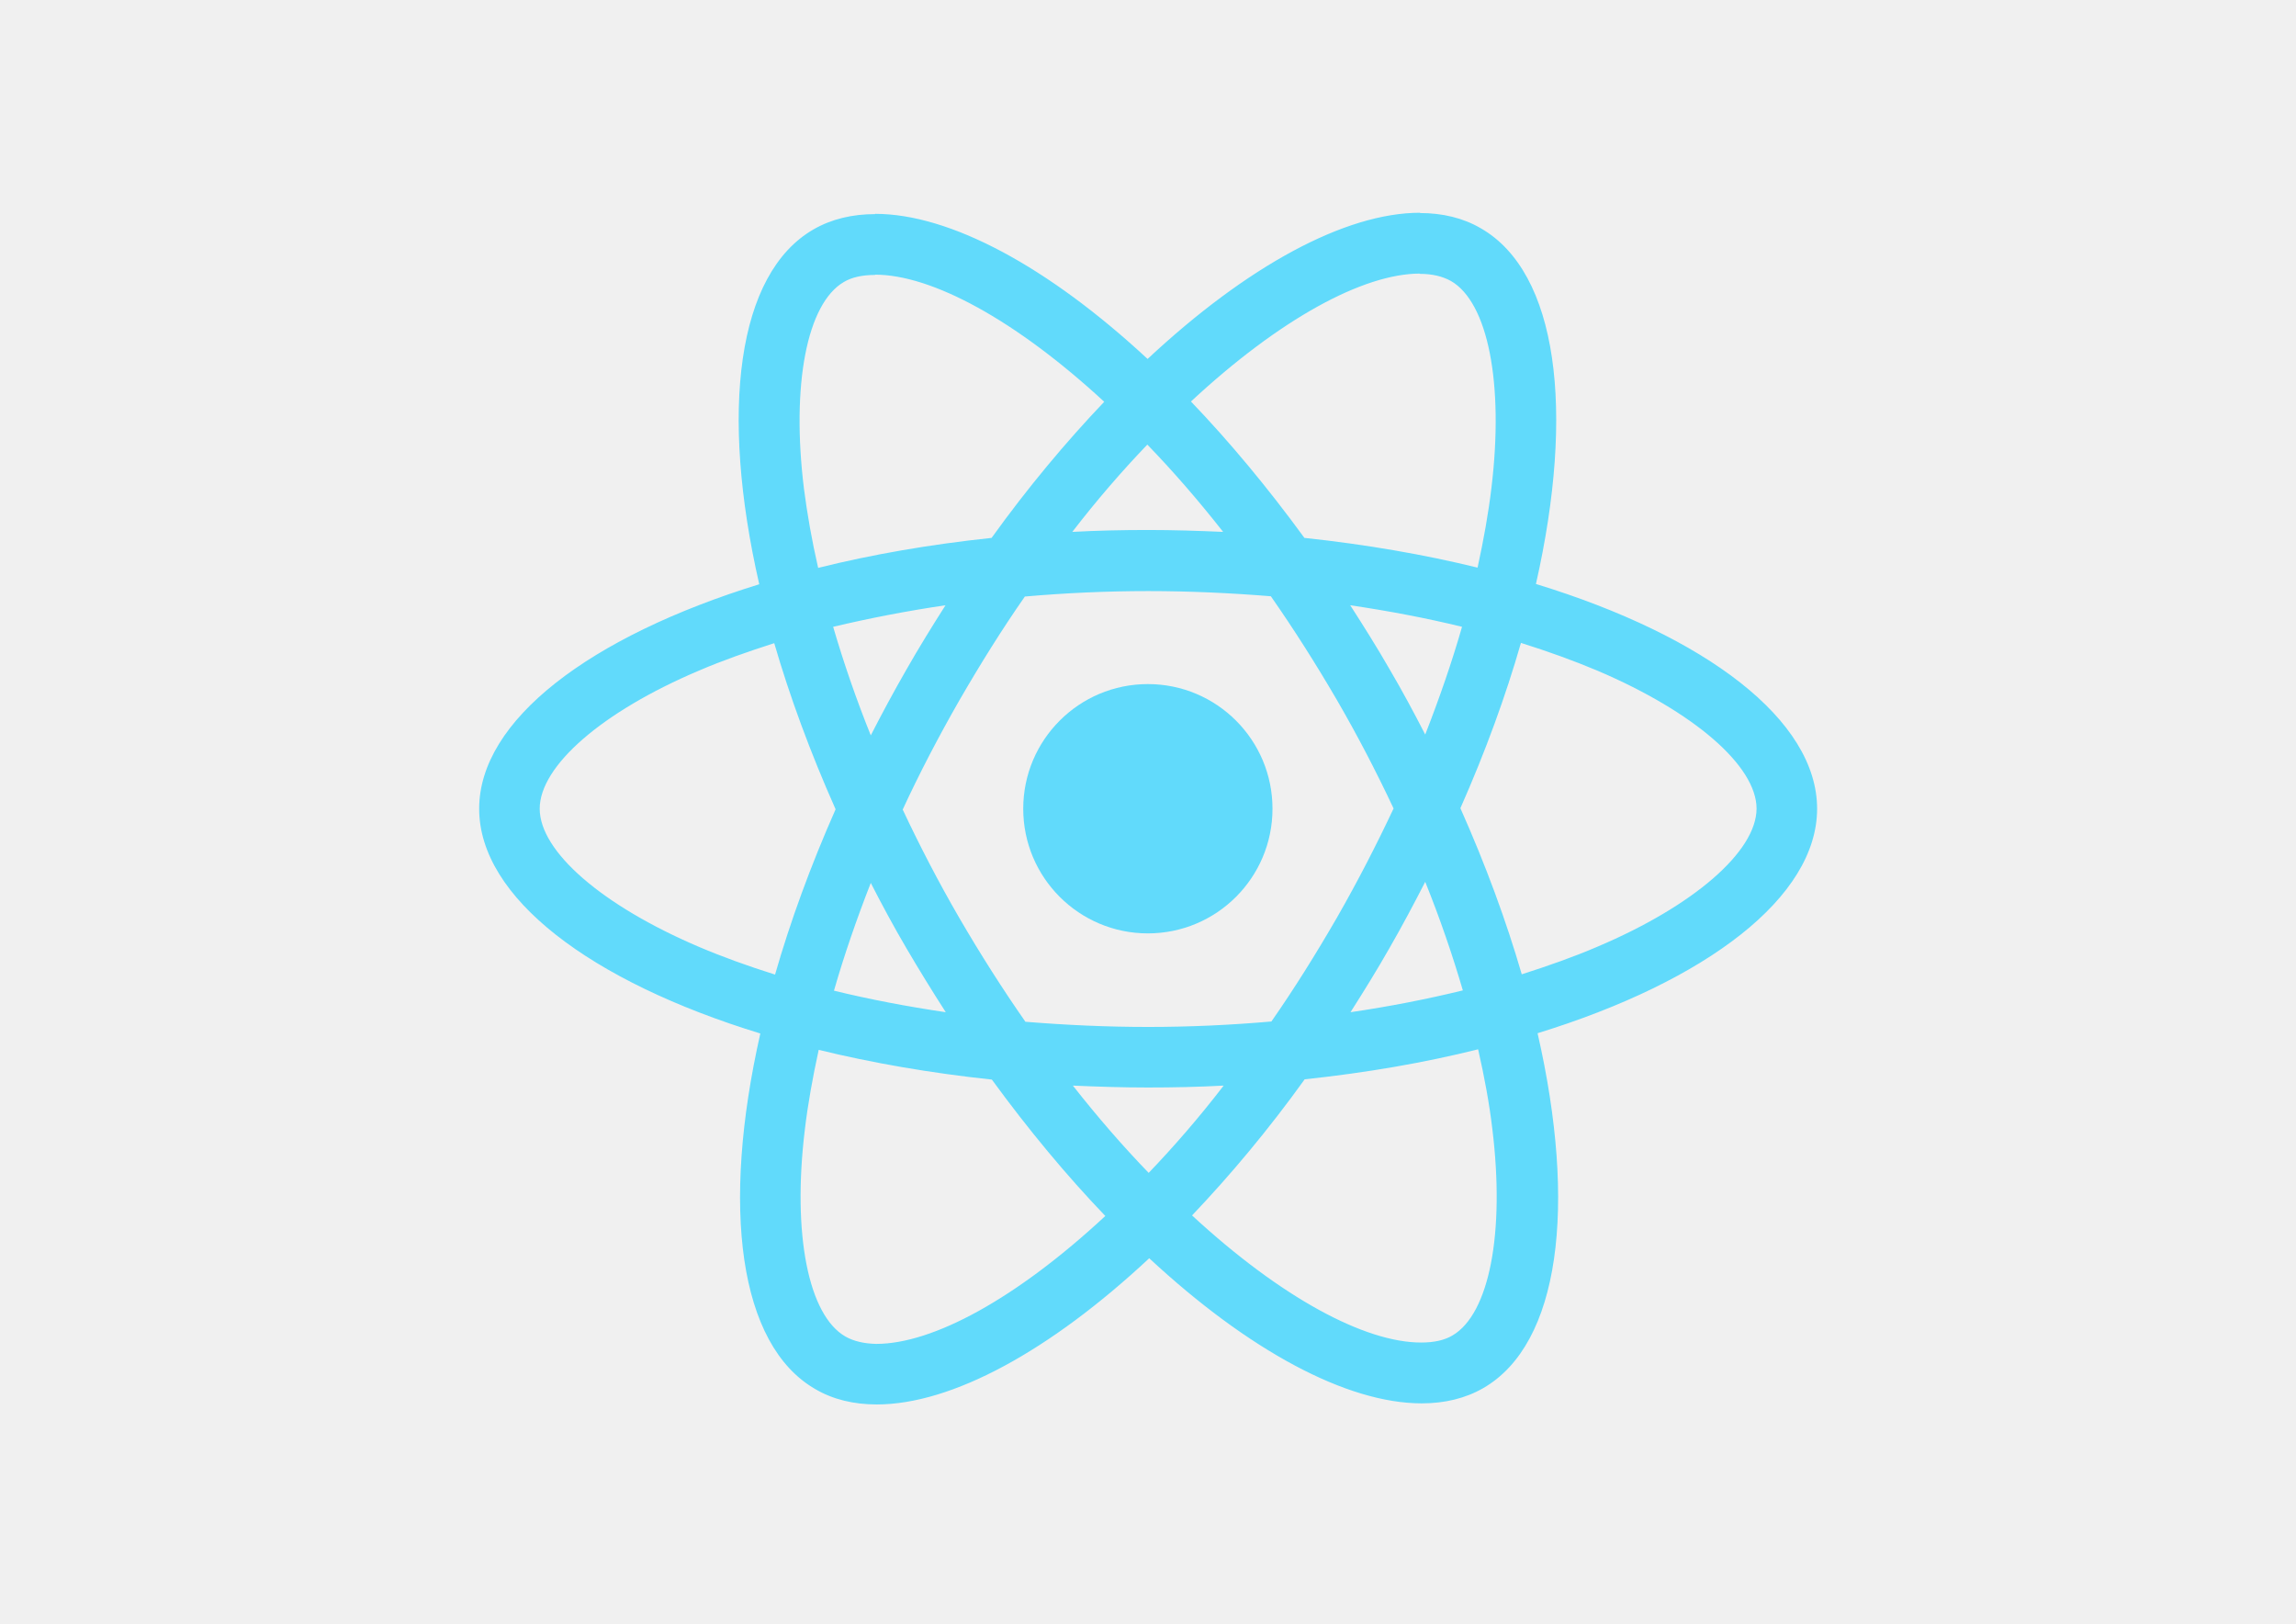
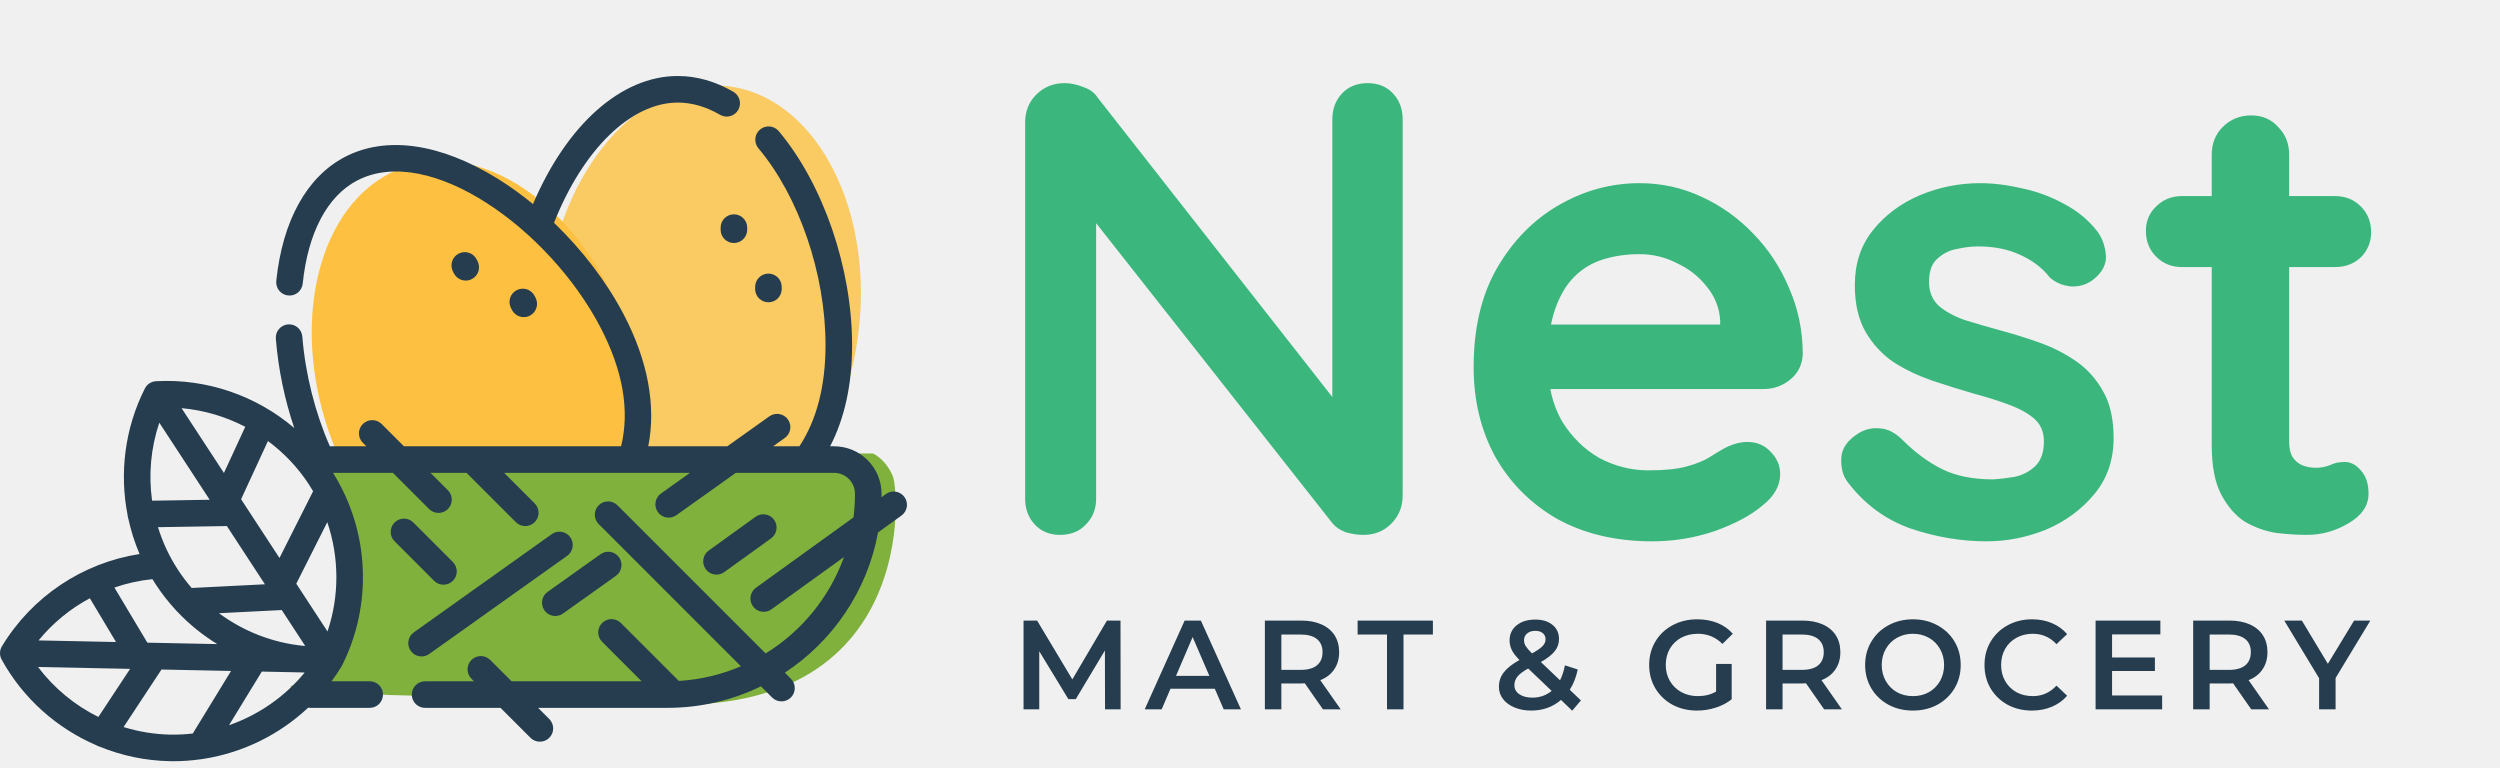
- <svg xmlns="http://www.w3.org/2000/svg" viewBox="0 0 841.9 595.3">
-   <g fill="#61DAFB">
-     <path d="M666.3 296.5c0-32.5-40.7-63.3-103.1-82.4 14.4-63.6 8-114.2-20.2-130.4-6.5-3.8-14.1-5.6-22.4-5.6v22.3c4.6 0 8.3.9 11.4 2.6 13.6 7.8 19.5 37.5 14.9 75.7-1.1 9.4-2.9 19.3-5.1 29.4-19.6-4.8-41-8.5-63.5-10.9-13.5-18.5-27.5-35.3-41.6-50 32.6-30.3 63.2-46.9 84-46.9V78c-27.5 0-63.5 19.6-99.9 53.6-36.4-33.8-72.4-53.2-99.9-53.2v22.3c20.7 0 51.4 16.5 84 46.6-14 14.7-28 31.4-41.3 49.9-22.6 2.4-44 6.1-63.6 11-2.3-10-4-19.7-5.2-29-4.7-38.2 1.1-67.9 14.6-75.8 3-1.8 6.9-2.6 11.5-2.6V78.5c-8.4 0-16 1.8-22.6 5.6-28.1 16.2-34.4 66.7-19.9 130.1-62.2 19.2-102.7 49.9-102.7 82.3 0 32.5 40.7 63.3 103.1 82.4-14.4 63.6-8 114.2 20.2 130.4 6.5 3.8 14.1 5.6 22.5 5.6 27.5 0 63.5-19.6 99.9-53.6 36.4 33.8 72.4 53.2 99.9 53.2 8.4 0 16-1.8 22.6-5.6 28.1-16.2 34.4-66.7 19.9-130.1 62-19.1 102.5-49.9 102.5-82.3zm-130.2-66.7c-3.7 12.9-8.3 26.2-13.5 39.5-4.1-8-8.4-16-13.1-24-4.6-8-9.5-15.8-14.4-23.4 14.2 2.1 27.9 4.7 41 7.9zm-45.8 106.5c-7.8 13.5-15.8 26.3-24.1 38.2-14.9 1.3-30 2-45.2 2-15.1 0-30.2-.7-45-1.9-8.3-11.9-16.4-24.6-24.2-38-7.6-13.1-14.5-26.4-20.8-39.8 6.2-13.4 13.2-26.8 20.7-39.9 7.8-13.5 15.8-26.3 24.1-38.2 14.9-1.3 30-2 45.2-2 15.1 0 30.2.7 45 1.9 8.3 11.9 16.4 24.6 24.2 38 7.6 13.1 14.5 26.4 20.8 39.8-6.3 13.4-13.2 26.8-20.7 39.9zm32.3-13c5.4 13.4 10 26.8 13.8 39.8-13.1 3.2-26.9 5.9-41.2 8 4.9-7.7 9.8-15.6 14.4-23.7 4.6-8 8.9-16.1 13-24.1zM421.2 430c-9.3-9.6-18.6-20.3-27.8-32 9 .4 18.2.7 27.5.7 9.4 0 18.7-.2 27.8-.7-9 11.7-18.3 22.4-27.5 32zm-74.4-58.9c-14.2-2.1-27.9-4.7-41-7.9 3.7-12.9 8.3-26.2 13.5-39.5 4.1 8 8.4 16 13.1 24 4.7 8 9.5 15.8 14.4 23.4zM420.7 163c9.3 9.6 18.6 20.3 27.8 32-9-.4-18.2-.7-27.5-.7-9.4 0-18.7.2-27.8.7 9-11.7 18.3-22.4 27.5-32zm-74 58.9c-4.9 7.7-9.8 15.6-14.4 23.7-4.6 8-8.9 16-13 24-5.4-13.4-10-26.8-13.8-39.8 13.1-3.1 26.9-5.8 41.2-7.9zm-90.5 125.2c-35.4-15.1-58.3-34.9-58.3-50.6 0-15.7 22.9-35.6 58.3-50.6 8.6-3.7 18-7 27.7-10.1 5.7 19.6 13.2 40 22.5 60.9-9.2 20.8-16.6 41.1-22.2 60.6-9.9-3.1-19.3-6.5-28-10.2zM310 490c-13.6-7.8-19.5-37.5-14.9-75.7 1.1-9.4 2.9-19.3 5.1-29.4 19.6 4.8 41 8.5 63.5 10.9 13.5 18.5 27.5 35.3 41.6 50-32.6 30.3-63.2 46.9-84 46.9-4.5-.1-8.3-1-11.3-2.7zm237.2-76.2c4.7 38.2-1.1 67.9-14.6 75.8-3 1.8-6.9 2.6-11.5 2.6-20.7 0-51.4-16.5-84-46.6 14-14.7 28-31.4 41.3-49.9 22.6-2.4 44-6.1 63.6-11 2.3 10.1 4.1 19.8 5.2 29.1zm38.5-66.7c-8.6 3.7-18 7-27.7 10.1-5.7-19.6-13.2-40-22.5-60.9 9.2-20.8 16.6-41.1 22.2-60.6 9.9 3.1 19.3 6.5 28.1 10.2 35.4 15.1 58.3 34.9 58.3 50.6-.1 15.7-23 35.6-58.4 50.6zM320.8 78.4z" />
-     <circle cx="420.9" cy="296.5" r="45.7" />
-     <path d="M520.5 78.1z" />
+ <svg xmlns="http://www.w3.org/2000/svg" width="215" height="66" viewBox="0 0 215 66" fill="none">
+   <g clip-path="url(#clip0)">
+     <ellipse opacity="0.8" cx="60.443" cy="26.667" rx="13.519" ry="19.377" transform="rotate(5.91321 60.4431 26.6666)" fill="#FDC040" />
+     <ellipse cx="41.055" cy="32.706" rx="13.519" ry="19.377" transform="rotate(-18.8509 41.0546 32.7057)" fill="#FDC040" />
+     <path d="M27 39H75.071C75.455 39.167 76.337 39.8 76.797 41C77.373 42.5 79 64.5 51.5 60C29.862 60 24.813 59.333 25.005 59C29 58 29.5 54 30 51C30.5 48 27 39 27 39Z" fill="#81B13D" />
+     <path d="M63.117 18.432C62.486 18.432 61.974 18.944 61.974 19.575V19.757C61.974 20.389 62.486 20.9 63.117 20.9C63.748 20.9 64.26 20.389 64.26 19.757V19.575C64.26 18.944 63.748 18.432 63.117 18.432Z" fill="#253D4E" />
+     <path d="M66.085 23.53C65.454 23.53 64.942 24.041 64.942 24.672V24.855C64.942 25.486 65.454 25.997 66.085 25.997C66.716 25.997 67.227 25.486 67.227 24.855V24.672C67.227 24.041 66.716 23.53 66.085 23.53Z" fill="#253D4E" />
+     <path d="M41.067 22.457L40.982 22.295C40.69 21.735 40 21.518 39.441 21.811C38.881 22.103 38.665 22.793 38.957 23.352L39.041 23.514C39.245 23.905 39.643 24.128 40.055 24.128C40.233 24.128 40.414 24.087 40.583 23.998C41.142 23.706 41.359 23.016 41.067 22.457Z" fill="#253D4E" />
+     <path d="M46.057 25.602L45.972 25.44C45.68 24.88 44.99 24.663 44.431 24.956C43.871 25.248 43.655 25.938 43.947 26.497L44.031 26.659C44.235 27.05 44.633 27.273 45.045 27.273C45.223 27.273 45.404 27.232 45.573 27.143C46.132 26.851 46.349 26.161 46.057 25.602Z" fill="#253D4E" />
+     <path d="M38.947 48.334L35.549 44.935C35.103 44.489 34.379 44.489 33.933 44.935C33.487 45.381 33.487 46.105 33.933 46.551L37.331 49.95C37.555 50.173 37.847 50.284 38.139 50.284C38.432 50.284 38.724 50.173 38.947 49.95C39.394 49.503 39.394 48.78 38.947 48.334Z" fill="#253D4E" />
+     <path d="M49.045 46.205C48.68 45.691 47.966 45.57 47.452 45.936L35.591 54.381C35.077 54.746 34.957 55.46 35.323 55.974C35.546 56.287 35.898 56.454 36.255 56.454C36.484 56.454 36.715 56.385 36.916 56.242L48.777 47.798C49.291 47.432 49.411 46.719 49.045 46.205Z" fill="#253D4E" />
+     <path d="M53.239 47.928C52.873 47.414 52.16 47.294 51.645 47.66L47.092 50.901C46.578 51.267 46.458 51.981 46.824 52.495C47.047 52.808 47.399 52.975 47.756 52.975C47.985 52.975 48.217 52.906 48.418 52.763L52.97 49.521C53.484 49.156 53.604 48.442 53.239 47.928Z" fill="#253D4E" />
+     <path d="M77.784 42.744C77.415 42.232 76.701 42.116 76.189 42.485L75.808 42.76C75.81 42.662 75.812 42.564 75.812 42.466C75.812 41.376 75.388 40.35 74.616 39.575C73.844 38.805 72.818 38.381 71.728 38.381H71.39C72.644 35.958 73.28 33.041 73.28 29.673C73.28 23.068 70.805 15.848 66.973 11.28C66.567 10.797 65.847 10.734 65.363 11.139C64.88 11.545 64.817 12.266 65.222 12.749C68.729 16.93 70.995 23.573 70.995 29.673C70.995 33.188 70.24 36.114 68.749 38.381H66.487L67.492 37.666C68.007 37.3 68.126 36.586 67.76 36.072C67.395 35.558 66.682 35.438 66.167 35.804L62.547 38.381H55.751C56.436 34.912 55.722 31.036 53.653 27.071C52.171 24.234 50.067 21.488 47.646 19.162C50.139 12.856 54.265 8.822 58.286 8.822C59.5 8.822 60.724 9.175 61.922 9.872C62.468 10.189 63.167 10.004 63.484 9.458C63.801 8.913 63.616 8.213 63.071 7.896C61.519 6.994 59.909 6.536 58.286 6.536C53.422 6.536 48.745 10.716 45.837 17.552C44.846 16.737 43.82 15.995 42.774 15.35C37.852 12.31 33.191 11.654 29.65 13.502C26.385 15.209 24.293 18.993 23.76 24.158C23.695 24.786 24.151 25.347 24.779 25.412C25.408 25.478 25.968 25.02 26.033 24.393C26.484 20.016 28.145 16.867 30.708 15.528C36.949 12.27 47.255 19.757 51.627 28.129C53.571 31.853 54.169 35.297 53.413 38.381H40.602C40.599 38.381 40.596 38.381 40.593 38.381H34.738L32.82 36.464C32.374 36.018 31.65 36.018 31.204 36.464C30.758 36.91 30.758 37.633 31.204 38.08L31.506 38.381H28.369C27.096 35.489 26.259 32.167 26 28.945C25.95 28.316 25.399 27.846 24.77 27.898C24.141 27.948 23.672 28.499 23.722 29.128C23.933 31.747 24.474 34.352 25.308 36.811C22.051 34.036 17.798 32.545 13.418 32.783C13.01 32.805 12.645 33.044 12.46 33.408C10.742 36.811 10.259 40.651 10.972 44.288C10.978 44.398 11 44.504 11.036 44.603C11.26 45.641 11.583 46.66 12.002 47.646C7.111 48.405 2.769 51.287 0.165 55.581C-0.046 55.931 -0.055 56.367 0.142 56.725C1.983 60.066 4.885 62.633 8.294 64.096C8.385 64.149 8.48 64.19 8.578 64.216C10.461 64.983 12.491 65.417 14.579 65.46C14.693 65.463 14.807 65.464 14.921 65.464C15.733 65.464 16.539 65.402 17.332 65.287C17.407 65.282 17.481 65.273 17.553 65.254C20.911 64.72 24.033 63.178 26.498 60.861C26.554 60.869 26.611 60.875 26.669 60.875H31.796C32.427 60.875 32.938 60.364 32.938 59.732C32.938 59.101 32.427 58.59 31.796 58.59H28.515C28.815 58.183 29.099 57.763 29.364 57.326C29.372 57.313 29.378 57.299 29.386 57.285C29.393 57.273 29.401 57.262 29.407 57.249C32.069 51.977 31.767 45.653 28.64 40.666H33.791L36.902 43.777C37.125 44 37.417 44.111 37.71 44.111C38.002 44.111 38.294 44 38.518 43.777C38.964 43.331 38.964 42.607 38.518 42.161L37.023 40.666H40.124L44.366 44.908C44.589 45.131 44.882 45.243 45.174 45.243C45.466 45.243 45.759 45.131 45.982 44.908C46.428 44.462 46.428 43.738 45.982 43.292L43.356 40.666H54.271C54.272 40.666 54.273 40.667 54.275 40.667C54.276 40.667 54.277 40.666 54.278 40.666H59.338L56.843 42.442C56.329 42.808 56.209 43.522 56.575 44.036C56.798 44.349 57.15 44.516 57.507 44.516C57.736 44.516 57.968 44.447 58.169 44.304L63.278 40.666H69.345C69.345 40.666 69.346 40.666 69.347 40.666C69.348 40.666 69.348 40.666 69.349 40.666H71.729C72.209 40.666 72.662 40.853 73.001 41.191C73.341 41.532 73.528 41.985 73.528 42.465C73.528 43.153 73.484 43.831 73.4 44.496L65.011 50.546C64.499 50.915 64.383 51.629 64.752 52.141C64.976 52.451 65.325 52.615 65.68 52.615C65.912 52.615 66.145 52.545 66.347 52.4L72.584 47.903C71.338 51.37 68.936 54.29 65.845 56.197L53.103 43.455C52.657 43.009 51.934 43.009 51.487 43.455C51.041 43.902 51.041 44.625 51.487 45.071L63.717 57.301C62.061 58.009 60.264 58.446 58.38 58.559L53.398 53.578C52.952 53.132 52.229 53.132 51.783 53.578C51.336 54.024 51.336 54.748 51.783 55.194L55.178 58.589H43.993L42.159 56.756C41.713 56.31 40.99 56.31 40.544 56.756C40.097 57.203 40.097 57.926 40.544 58.372L40.761 58.589H36.556C35.925 58.589 35.414 59.101 35.414 59.732C35.414 60.363 35.925 60.875 36.556 60.875H43.045L45.622 63.452C45.845 63.675 46.138 63.786 46.43 63.786C46.722 63.786 47.015 63.675 47.238 63.452C47.684 63.005 47.684 62.282 47.238 61.836L46.277 60.875H57.401C60.282 60.875 63.01 60.209 65.44 59.025L66.4 59.984C66.623 60.208 66.916 60.319 67.208 60.319C67.5 60.319 67.793 60.208 68.016 59.984C68.462 59.538 68.462 58.815 68.016 58.368L67.499 57.851C71.618 55.139 74.589 50.82 75.511 45.792L77.526 44.339C78.037 43.97 78.153 43.256 77.784 42.744ZM26.56 41.651C26.688 41.847 26.809 42.047 26.927 42.248L24.035 47.986L20.733 42.933L23.044 37.928C24.409 38.939 25.606 40.192 26.56 41.651ZM22.784 50.249L16.485 50.566C16.06 50.076 15.665 49.556 15.306 49.006C14.554 47.856 13.981 46.62 13.586 45.337L19.511 45.241L22.784 50.249ZM21.091 36.706L19.258 40.676L15.614 35.101C17.541 35.272 19.401 35.825 21.091 36.706ZM13.7 36.35L18.033 42.979L13.079 43.06C12.765 40.823 12.969 38.522 13.7 36.35ZM13.11 49.807C13.202 49.958 13.296 50.108 13.393 50.256C13.9 51.033 14.468 51.758 15.086 52.43C15.131 52.489 15.182 52.543 15.237 52.592C16.263 53.679 17.424 54.619 18.684 55.392L12.673 55.269L9.839 50.528C10.888 50.166 11.985 49.922 13.11 49.807ZM7.727 51.449L9.977 55.213L3.316 55.076C4.543 53.577 6.045 52.348 7.727 51.449ZM8.46 61.66C6.436 60.656 4.651 59.19 3.27 57.361L11.188 57.523L8.46 61.66ZM16.579 63.082C15.935 63.156 15.283 63.189 14.625 63.176C13.252 63.147 11.908 62.923 10.627 62.525L13.889 57.579L19.87 57.702L16.579 63.082ZM19.694 62.368L22.516 57.756L25.985 57.828C26.056 57.834 26.127 57.839 26.199 57.845C24.48 59.932 22.218 61.491 19.694 62.368ZM26.118 55.545C23.467 55.285 20.947 54.302 18.83 52.736L24.231 52.464L26.246 55.548L26.118 55.545ZM28.166 54.307L25.48 50.197L28.146 44.907C29.177 47.936 29.195 51.25 28.166 54.307Z" fill="#253D4E" />
+     <path d="M66.571 44.703C66.202 44.191 65.488 44.075 64.976 44.444L60.95 47.347C60.438 47.717 60.322 48.431 60.691 48.943C60.915 49.252 61.264 49.417 61.619 49.417C61.851 49.417 62.084 49.347 62.286 49.201L66.313 46.298C66.825 45.929 66.94 45.215 66.571 44.703Z" fill="#253D4E" />
  </g>
+   <path d="M95.033 61L95.022 55.942L92.515 60.128H91.883L89.376 56.008V61H88.025V53.37H89.191L92.221 58.428L95.197 53.37H96.363L96.374 61H95.033ZM104.474 59.234H100.659L99.906 61H98.446L101.879 53.37H103.275L106.719 61H105.237L104.474 59.234ZM104.005 58.122L102.566 54.787L101.138 58.122H104.005ZM113.772 61L112.213 58.766C112.147 58.773 112.049 58.776 111.919 58.776H110.196V61H108.779V53.37H111.919C112.58 53.37 113.154 53.479 113.641 53.697C114.135 53.915 114.513 54.227 114.774 54.634C115.036 55.041 115.167 55.525 115.167 56.084C115.167 56.658 115.025 57.152 114.742 57.566C114.465 57.981 114.066 58.289 113.543 58.493L115.298 61H113.772ZM113.739 56.084C113.739 55.597 113.579 55.223 113.259 54.961C112.939 54.7 112.471 54.569 111.853 54.569H110.196V57.61H111.853C112.471 57.61 112.939 57.479 113.259 57.218C113.579 56.949 113.739 56.571 113.739 56.084ZM119.283 54.569H116.755V53.37H123.229V54.569H120.7V61H119.283V54.569ZM135.208 61.12L134.248 60.193C133.536 60.804 132.682 61.109 131.687 61.109C131.156 61.109 130.68 61.022 130.259 60.847C129.837 60.673 129.507 60.433 129.267 60.128C129.027 59.816 128.907 59.463 128.907 59.071C128.907 58.598 129.045 58.184 129.322 57.828C129.598 57.465 130.048 57.109 130.673 56.76C130.368 56.455 130.15 56.171 130.019 55.91C129.888 55.641 129.823 55.365 129.823 55.081C129.823 54.544 130.023 54.111 130.422 53.784C130.829 53.45 131.367 53.283 132.036 53.283C132.653 53.283 133.147 53.435 133.518 53.741C133.889 54.038 134.074 54.446 134.074 54.961C134.074 55.354 133.95 55.703 133.703 56.008C133.464 56.313 133.068 56.622 132.515 56.934L134.161 58.504C134.343 58.148 134.485 57.719 134.586 57.218L135.687 57.577C135.542 58.253 135.313 58.834 135 59.321L135.96 60.237L135.208 61.12ZM132.036 54.253C131.738 54.253 131.502 54.329 131.327 54.482C131.153 54.627 131.066 54.82 131.066 55.059C131.066 55.234 131.113 55.401 131.207 55.561C131.302 55.714 131.483 55.924 131.752 56.193C132.188 55.953 132.49 55.746 132.657 55.572C132.831 55.39 132.919 55.194 132.919 54.983C132.919 54.758 132.839 54.58 132.679 54.449C132.526 54.318 132.312 54.253 132.036 54.253ZM131.785 59.997C132.417 59.997 132.969 59.805 133.442 59.419L131.425 57.49C130.989 57.73 130.68 57.962 130.499 58.188C130.324 58.406 130.237 58.653 130.237 58.929C130.237 59.249 130.379 59.507 130.662 59.703C130.946 59.899 131.32 59.997 131.785 59.997ZM147.584 57.098H148.924V60.139C148.532 60.451 148.074 60.691 147.551 60.858C147.028 61.025 146.49 61.109 145.938 61.109C145.16 61.109 144.459 60.942 143.834 60.608C143.209 60.266 142.719 59.797 142.363 59.202C142.006 58.606 141.828 57.934 141.828 57.185C141.828 56.437 142.006 55.764 142.363 55.169C142.719 54.573 143.209 54.108 143.834 53.773C144.466 53.432 145.175 53.261 145.96 53.261C146.599 53.261 147.18 53.366 147.704 53.577C148.227 53.788 148.666 54.097 149.022 54.504L148.129 55.376C147.547 54.794 146.846 54.504 146.025 54.504C145.487 54.504 145.008 54.616 144.586 54.842C144.172 55.067 143.845 55.383 143.605 55.79C143.373 56.197 143.256 56.662 143.256 57.185C143.256 57.694 143.373 58.151 143.605 58.558C143.845 58.965 144.172 59.285 144.586 59.518C145.008 59.75 145.484 59.866 146.014 59.866C146.61 59.866 147.133 59.736 147.584 59.474V57.098ZM156.875 61L155.317 58.766C155.251 58.773 155.153 58.776 155.022 58.776H153.3V61H151.883V53.37H155.022C155.684 53.37 156.258 53.479 156.745 53.697C157.239 53.915 157.617 54.227 157.878 54.634C158.14 55.041 158.271 55.525 158.271 56.084C158.271 56.658 158.129 57.152 157.846 57.566C157.569 57.981 157.17 58.289 156.647 58.493L158.401 61H156.875ZM156.843 56.084C156.843 55.597 156.683 55.223 156.363 54.961C156.043 54.7 155.575 54.569 154.957 54.569H153.3V57.61H154.957C155.575 57.61 156.043 57.479 156.363 57.218C156.683 56.949 156.843 56.571 156.843 56.084ZM164.51 61.109C163.733 61.109 163.032 60.942 162.407 60.608C161.782 60.266 161.291 59.797 160.935 59.202C160.579 58.598 160.401 57.926 160.401 57.185C160.401 56.444 160.579 55.775 160.935 55.179C161.291 54.576 161.782 54.108 162.407 53.773C163.032 53.432 163.733 53.261 164.51 53.261C165.288 53.261 165.989 53.432 166.614 53.773C167.239 54.108 167.729 54.573 168.086 55.169C168.442 55.764 168.62 56.437 168.62 57.185C168.62 57.934 168.442 58.606 168.086 59.202C167.729 59.797 167.239 60.266 166.614 60.608C165.989 60.942 165.288 61.109 164.51 61.109ZM164.51 59.866C165.019 59.866 165.477 59.754 165.884 59.529C166.291 59.296 166.61 58.976 166.843 58.569C167.075 58.155 167.192 57.694 167.192 57.185C167.192 56.676 167.075 56.218 166.843 55.812C166.61 55.397 166.291 55.078 165.884 54.852C165.477 54.62 165.019 54.504 164.51 54.504C164.002 54.504 163.544 54.62 163.137 54.852C162.73 55.078 162.41 55.397 162.178 55.812C161.945 56.218 161.829 56.676 161.829 57.185C161.829 57.694 161.945 58.155 162.178 58.569C162.41 58.976 162.73 59.296 163.137 59.529C163.544 59.754 164.002 59.866 164.51 59.866ZM174.743 61.109C173.973 61.109 173.275 60.942 172.65 60.608C172.033 60.266 171.546 59.797 171.19 59.202C170.841 58.606 170.667 57.934 170.667 57.185C170.667 56.437 170.845 55.764 171.201 55.169C171.557 54.573 172.044 54.108 172.661 53.773C173.286 53.432 173.984 53.261 174.754 53.261C175.379 53.261 175.949 53.37 176.465 53.588C176.981 53.806 177.417 54.122 177.773 54.536L176.858 55.397C176.306 54.801 175.626 54.504 174.82 54.504C174.296 54.504 173.828 54.62 173.413 54.852C172.999 55.078 172.676 55.394 172.443 55.801C172.211 56.208 172.095 56.669 172.095 57.185C172.095 57.701 172.211 58.162 172.443 58.569C172.676 58.976 172.999 59.296 173.413 59.529C173.828 59.754 174.296 59.866 174.82 59.866C175.626 59.866 176.306 59.565 176.858 58.962L177.773 59.834C177.417 60.248 176.978 60.564 176.455 60.782C175.939 61 175.368 61.109 174.743 61.109ZM185.944 59.812V61H180.221V53.37H185.791V54.558H181.638V56.542H185.322V57.708H181.638V59.812H185.944ZM193.605 61L192.047 58.766C191.981 58.773 191.883 58.776 191.752 58.776H190.03V61H188.613V53.37H191.752C192.414 53.37 192.988 53.479 193.475 53.697C193.969 53.915 194.347 54.227 194.608 54.634C194.87 55.041 195.001 55.525 195.001 56.084C195.001 56.658 194.859 57.152 194.576 57.566C194.299 57.981 193.9 58.289 193.377 58.493L195.131 61H193.605ZM193.573 56.084C193.573 55.597 193.413 55.223 193.093 54.961C192.773 54.7 192.305 54.569 191.687 54.569H190.03V57.61H191.687C192.305 57.61 192.773 57.479 193.093 57.218C193.413 56.949 193.573 56.571 193.573 56.084ZM200.861 58.308V61H199.444V58.33L196.447 53.37H197.962L200.196 57.087L202.453 53.37H203.848L200.861 58.308Z" fill="#253D4E" />
+   <path d="M117.633 7.15C118.521 7.15 119.243 7.446 119.798 8.038C120.353 8.63 120.63 9.37 120.63 10.258V42.614C120.63 43.577 120.297 44.391 119.631 45.056C119.002 45.685 118.207 46 117.245 46C116.764 46 116.264 45.926 115.746 45.778C115.265 45.593 114.895 45.352 114.636 45.056L92.825 17.362L94.267 16.474V42.892C94.267 43.78 93.972 44.52 93.379 45.112C92.825 45.704 92.085 46 91.159 46C90.272 46 89.55 45.704 88.995 45.112C88.44 44.52 88.162 43.78 88.162 42.892V10.536C88.162 9.573 88.477 8.778 89.106 8.149C89.772 7.483 90.586 7.15 91.548 7.15C92.066 7.15 92.603 7.261 93.157 7.483C93.713 7.668 94.12 7.964 94.379 8.371L115.524 35.344L114.58 36.01V10.258C114.58 9.37 114.858 8.63 115.413 8.038C115.968 7.446 116.708 7.15 117.633 7.15ZM142.106 46.555C138.961 46.555 136.223 45.907 133.892 44.612C131.598 43.281 129.822 41.486 128.564 39.229C127.343 36.972 126.732 34.419 126.732 31.57C126.732 28.24 127.398 25.41 128.73 23.078C130.099 20.71 131.875 18.898 134.058 17.64C136.241 16.381 138.554 15.752 140.996 15.752C142.883 15.752 144.659 16.141 146.324 16.918C148.026 17.695 149.524 18.768 150.819 20.137C152.114 21.469 153.132 23.023 153.872 24.799C154.649 26.575 155.037 28.462 155.037 30.46C155 31.348 154.649 32.069 153.983 32.624C153.317 33.179 152.54 33.457 151.652 33.457H130.451L128.786 27.907H149.154L147.933 29.017V27.518C147.859 26.445 147.471 25.483 146.768 24.633C146.102 23.782 145.251 23.116 144.215 22.634C143.216 22.116 142.143 21.858 140.996 21.858C139.886 21.858 138.85 22.006 137.888 22.302C136.926 22.598 136.093 23.097 135.39 23.8C134.687 24.503 134.132 25.447 133.725 26.631C133.318 27.814 133.115 29.313 133.115 31.126C133.115 33.124 133.522 34.826 134.336 36.232C135.187 37.601 136.26 38.656 137.555 39.395C138.887 40.099 140.293 40.45 141.773 40.45C143.142 40.45 144.233 40.339 145.047 40.117C145.861 39.895 146.509 39.636 146.99 39.34C147.508 39.007 147.97 38.73 148.377 38.508C149.043 38.175 149.672 38.008 150.264 38.008C151.078 38.008 151.744 38.285 152.262 38.84C152.817 39.395 153.095 40.043 153.095 40.783C153.095 41.782 152.577 42.688 151.541 43.502C150.579 44.316 149.228 45.038 147.489 45.667C145.75 46.259 143.956 46.555 142.106 46.555ZM158.849 41.394C158.479 40.876 158.312 40.209 158.349 39.395C158.386 38.581 158.867 37.879 159.792 37.286C160.384 36.916 161.013 36.769 161.679 36.843C162.345 36.88 162.993 37.212 163.622 37.842C164.695 38.914 165.823 39.747 167.007 40.339C168.191 40.931 169.671 41.227 171.447 41.227C172.002 41.19 172.613 41.116 173.279 41.005C173.945 40.857 174.518 40.561 174.999 40.117C175.517 39.636 175.776 38.914 175.776 37.953C175.776 37.139 175.499 36.491 174.944 36.01C174.389 35.529 173.649 35.122 172.724 34.789C171.836 34.456 170.837 34.142 169.727 33.846C168.58 33.513 167.396 33.142 166.175 32.736C164.991 32.328 163.899 31.811 162.9 31.181C161.901 30.515 161.087 29.646 160.458 28.573C159.829 27.5 159.515 26.149 159.515 24.521C159.515 22.672 160.033 21.099 161.069 19.804C162.105 18.509 163.437 17.51 165.065 16.807C166.73 16.104 168.469 15.752 170.282 15.752C171.429 15.752 172.631 15.9 173.889 16.197C175.147 16.456 176.35 16.899 177.497 17.529C178.644 18.12 179.606 18.916 180.383 19.915C180.79 20.47 181.03 21.136 181.104 21.913C181.178 22.69 180.827 23.393 180.05 24.022C179.495 24.466 178.847 24.669 178.107 24.633C177.367 24.558 176.757 24.299 176.276 23.855C175.647 23.041 174.796 22.394 173.723 21.913C172.687 21.432 171.484 21.192 170.115 21.192C169.56 21.192 168.95 21.265 168.284 21.413C167.655 21.524 167.1 21.802 166.619 22.246C166.138 22.653 165.897 23.319 165.897 24.244C165.897 25.095 166.175 25.779 166.73 26.297C167.285 26.779 168.025 27.186 168.95 27.518C169.912 27.814 170.929 28.11 172.002 28.407C173.112 28.703 174.241 29.054 175.388 29.461C176.535 29.868 177.589 30.404 178.551 31.07C179.513 31.736 180.29 32.606 180.882 33.679C181.474 34.715 181.77 36.047 181.77 37.675C181.77 39.562 181.215 41.172 180.105 42.504C178.995 43.836 177.608 44.853 175.943 45.556C174.278 46.222 172.576 46.555 170.837 46.555C168.654 46.555 166.471 46.185 164.288 45.445C162.105 44.668 160.292 43.318 158.849 41.394ZM187.655 16.863H200.808C201.696 16.863 202.436 17.159 203.028 17.75C203.62 18.343 203.916 19.082 203.916 19.971C203.916 20.822 203.62 21.543 203.028 22.135C202.436 22.69 201.696 22.968 200.808 22.968H187.655C186.767 22.968 186.027 22.672 185.435 22.079C184.843 21.488 184.547 20.747 184.547 19.86C184.547 19.009 184.843 18.305 185.435 17.75C186.027 17.159 186.767 16.863 187.655 16.863ZM193.593 9.925C194.555 9.925 195.332 10.258 195.924 10.924C196.553 11.553 196.868 12.348 196.868 13.31V38.008C196.868 38.526 196.96 38.952 197.145 39.285C197.367 39.617 197.645 39.858 197.978 40.006C198.348 40.154 198.736 40.228 199.143 40.228C199.587 40.228 199.994 40.154 200.364 40.006C200.734 39.821 201.16 39.728 201.641 39.728C202.159 39.728 202.621 39.969 203.028 40.45C203.472 40.931 203.694 41.597 203.694 42.448C203.694 43.484 203.121 44.335 201.974 45.001C200.864 45.667 199.661 46 198.366 46C197.589 46 196.72 45.944 195.758 45.834C194.833 45.685 193.945 45.371 193.094 44.89C192.28 44.372 191.595 43.595 191.04 42.559C190.485 41.523 190.208 40.099 190.208 38.285V13.31C190.208 12.348 190.522 11.553 191.151 10.924C191.817 10.258 192.631 9.925 193.593 9.925Z" fill="#3BB77E" />
+   <defs>
+     <clipPath id="clip0">
+       <rect width="78" height="60" fill="white" transform="translate(0 6)" />
+     </clipPath>
+   </defs>
</svg>
